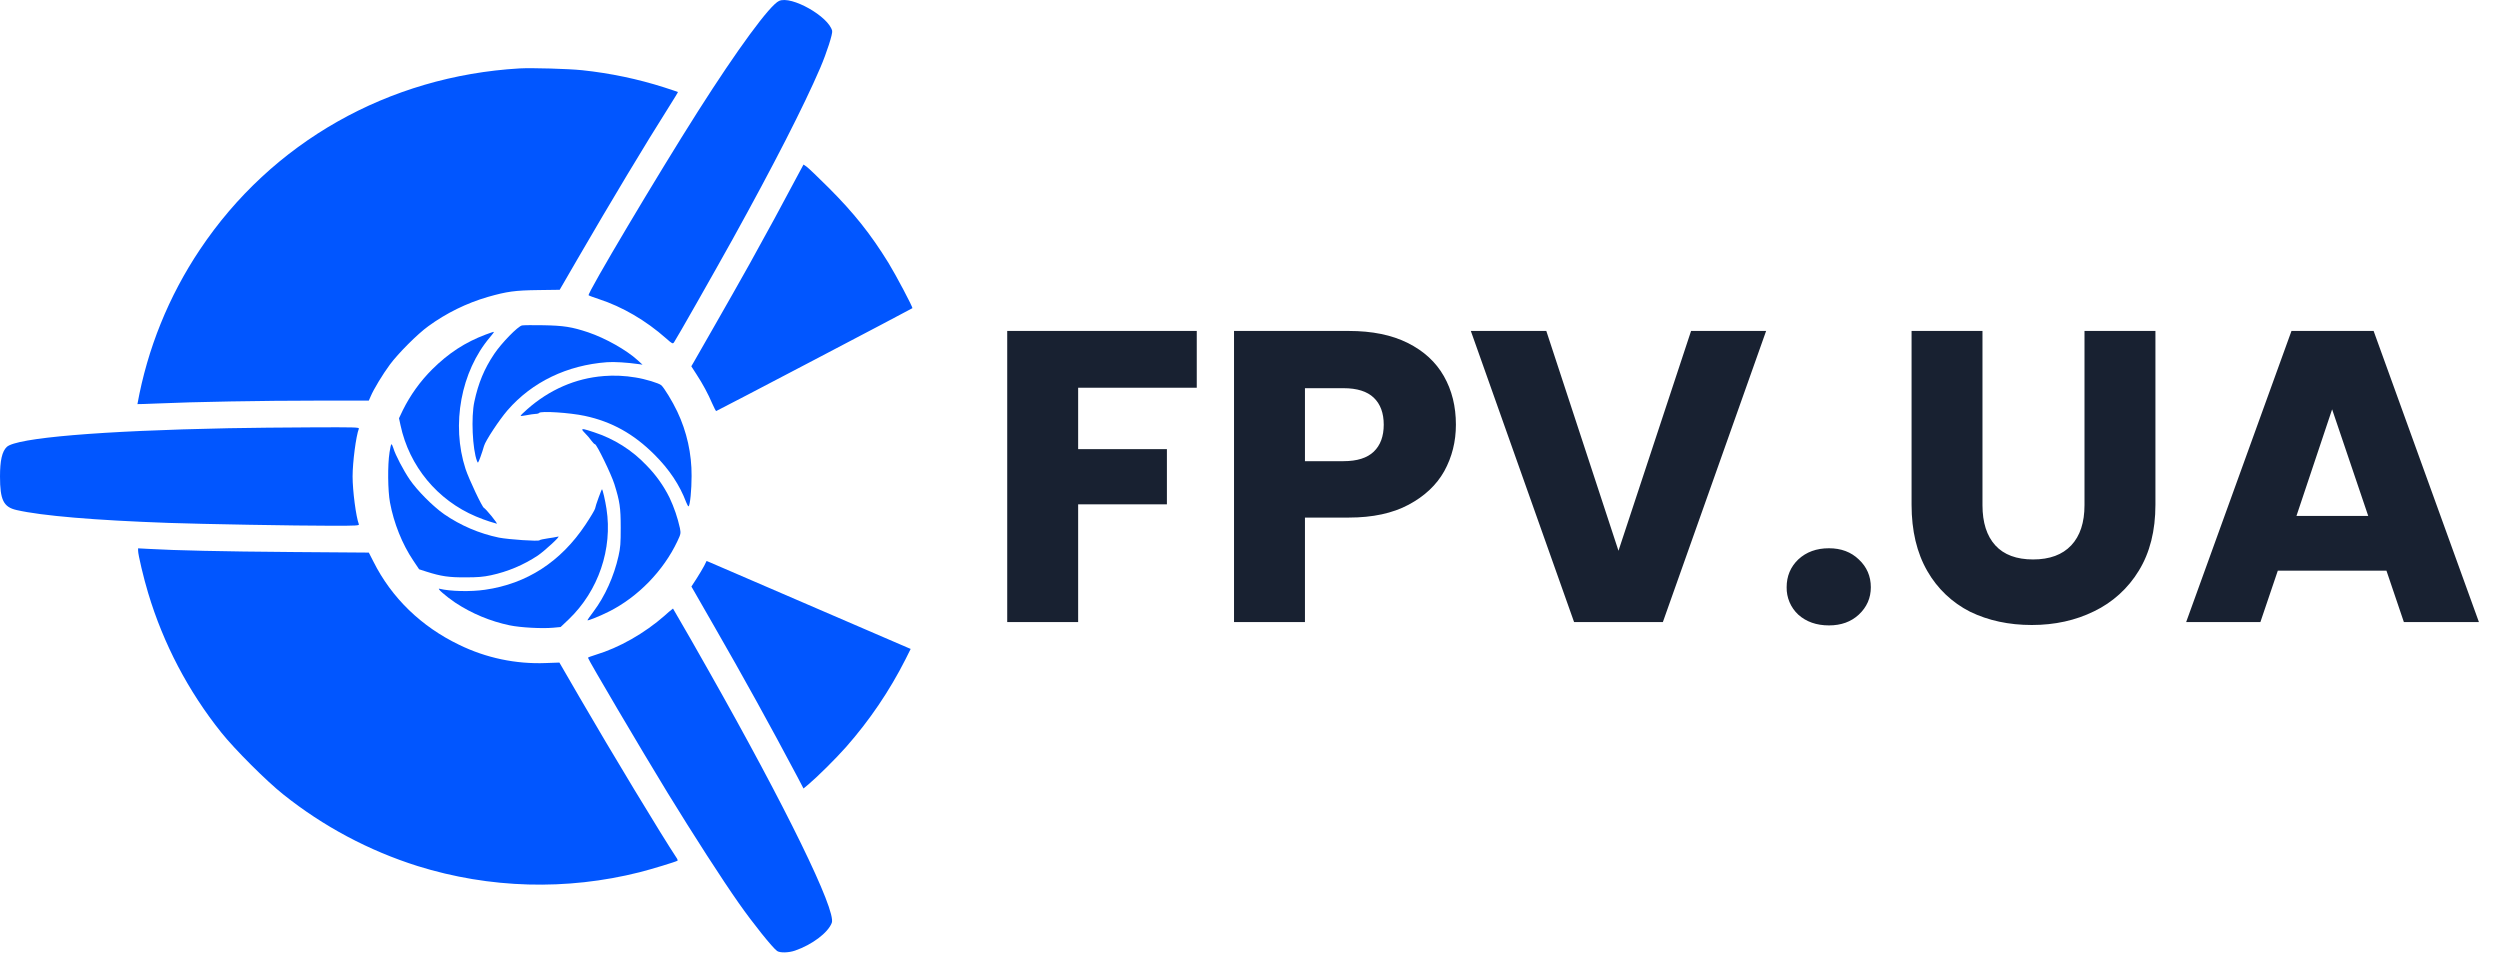
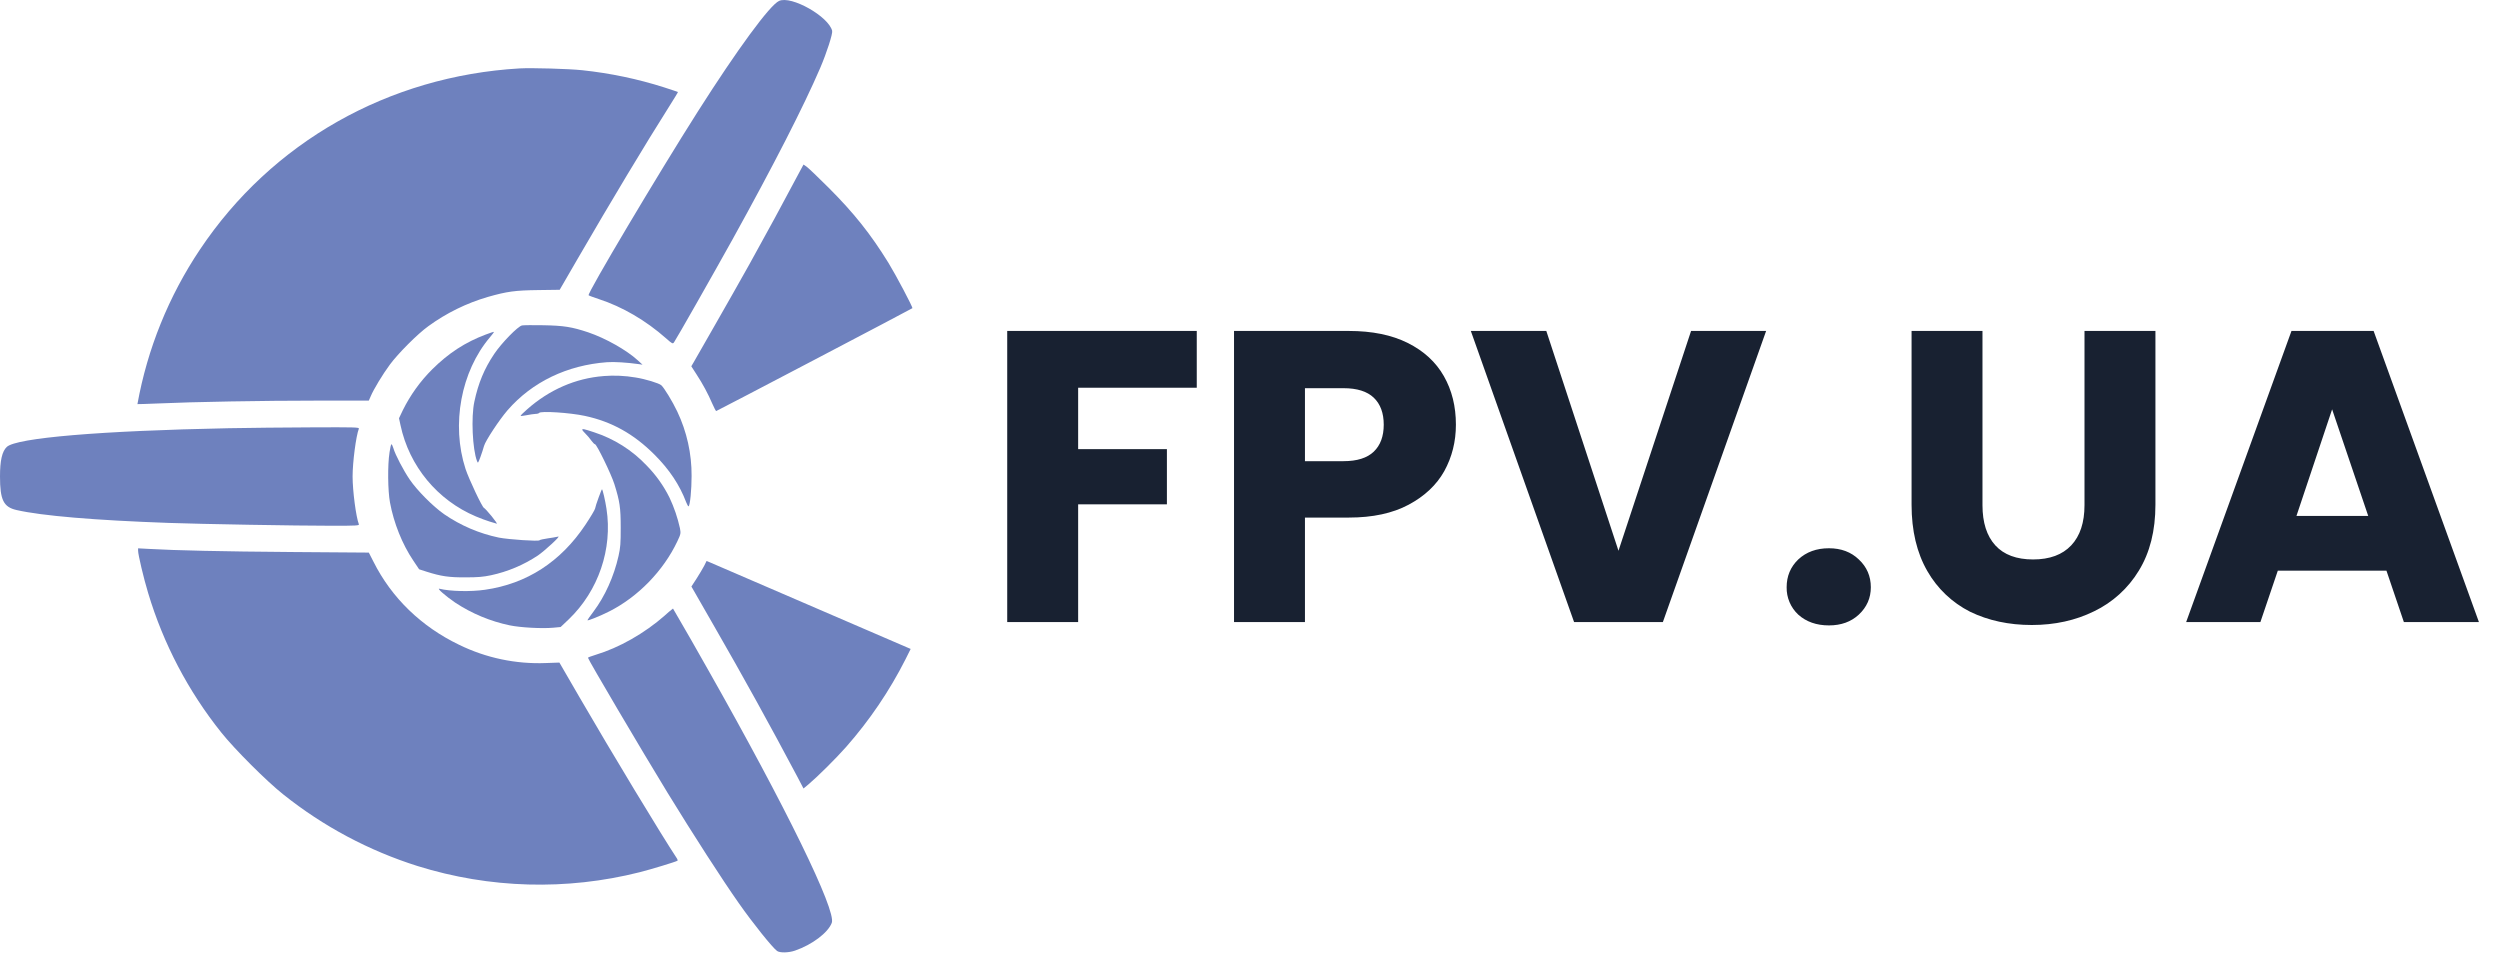
<svg xmlns="http://www.w3.org/2000/svg" width="105" height="40" fill="none">
-   <path d="M32.723.038c-.387.17-1.75 2.03-3.412 4.643-1.667 2.62-4.664 7.661-4.589 7.721.016.016.212.088.43.16.985.322 1.966.891 2.827 1.652.26.23.275.235.33.163.093-.127 1.66-2.887 2.456-4.32 1.734-3.134 2.986-5.58 3.684-7.204.275-.641.53-1.438.502-1.557-.148-.605-1.714-1.49-2.228-1.258zM21.825 2.873c-5.51.322-10.412 3.098-13.426 7.606a17.129 17.129 0 00-2.627 6.494c.008.004.387-.008.845-.027 1.495-.068 4.453-.12 6.689-.12h2.184l.08-.183c.124-.295.502-.92.805-1.33.34-.462 1.164-1.29 1.615-1.613a8.1 8.1 0 012.503-1.23c.797-.227 1.136-.275 2.125-.287l.889-.012.745-1.286c1.395-2.405 2.858-4.842 3.855-6.415.207-.327.375-.602.367-.606-.009-.008-.268-.091-.582-.195-1.1-.35-2.245-.593-3.44-.72-.567-.06-2.121-.104-2.628-.076zm11.747 4.364a217.553 217.553 0 01-2.093 3.855c-.359.645-1.016 1.8-1.455 2.568l-.893 1.561-.096.163.216.335c.263.402.49.824.665 1.234.076.172.148.311.164.311.028 0 8.208-4.289 8.24-4.32.031-.028-.694-1.398-1.005-1.904-.75-1.214-1.451-2.094-2.511-3.154-.443-.442-.858-.84-.93-.888l-.127-.087-.175.326zm-11.644 6.431c-.171.028-.865.74-1.172 1.199-.419.625-.666 1.222-.833 2.003-.14.645-.08 1.995.112 2.497.04.1.043.091.143-.172.056-.155.124-.362.151-.465.064-.224.642-1.1.99-1.502 1.032-1.186 2.498-1.891 4.173-2.015.299-.024.845.012 1.335.08l.16.024-.2-.183c-.47-.43-1.351-.928-2.08-1.175-.69-.231-1.037-.283-1.886-.299-.427-.008-.83-.004-.893.008z" fill="#0156FF" />
-   <path d="M20.39 14.055c-.846.318-1.551.776-2.237 1.457a6.5 6.5 0 00-1.232 1.712l-.163.343.064.294a5.372 5.372 0 003.169 3.831c.187.08.446.175.578.215.131.036.263.076.295.088.031.012-.064-.128-.216-.315-.147-.183-.295-.338-.319-.346-.071-.016-.637-1.215-.777-1.64-.606-1.864-.191-4.094 1.025-5.528.1-.115.175-.219.167-.227-.008-.008-.167.044-.355.116zm4.962 1.74c-1.176.091-2.284.573-3.217 1.401-.151.132-.27.251-.27.267 0 .016.11.004.25-.024.136-.028.303-.052.375-.055.068 0 .14-.02.152-.04.055-.092 1.295-.012 1.921.123 1.132.243 2.053.757 2.922 1.625.634.633 1.06 1.278 1.335 2.003.04.103.084.179.1.171.064-.04.127-.7.127-1.274a6.226 6.226 0 00-.602-2.708c-.195-.414-.55-.995-.67-1.103-.099-.088-.673-.263-1.083-.327a5.45 5.45 0 00-1.34-.06zm-15.745 2.19c-5.398.107-8.913.406-9.32.784-.2.187-.287.574-.287 1.243 0 .987.147 1.286.698 1.41 1.052.242 3.28.43 6.377.54 1.372.049 5.33.12 6.893.12 1.008 0 1.128-.008 1.104-.063-.12-.31-.263-1.41-.263-2.007 0-.598.143-1.697.263-2.007.024-.06-.164-.064-1.981-.056-1.104.004-2.671.02-3.484.036z" fill="#0156FF" />
-   <path d="M24.455 18.052c0 .017.064.092.14.168.076.075.187.203.243.287.06.083.127.15.151.15.072 0 .682 1.255.814 1.673.227.725.267.988.267 1.832 0 .669-.012.832-.092 1.19-.191.853-.57 1.693-1.048 2.33-.152.2-.267.367-.26.37.024.028.559-.19.913-.37 1.212-.61 2.28-1.708 2.866-2.947.148-.314.148-.33.108-.553a6.103 6.103 0 00-.434-1.274 5.25 5.25 0 00-.965-1.358 5.276 5.276 0 00-2.205-1.394c-.426-.143-.498-.155-.498-.104zm-8.095.952c-.084.522-.072 1.617.02 2.103.159.86.513 1.748.98 2.44l.243.363.31.1c.615.195.938.243 1.64.239.525 0 .74-.02 1.067-.088a5.739 5.739 0 001.974-.832c.29-.2.976-.832.853-.793a5.297 5.297 0 01-.419.072c-.191.028-.359.064-.37.084-.036.052-1.284-.032-1.703-.112a6.332 6.332 0 01-2.3-.983c-.474-.33-1.136-1-1.443-1.45-.267-.39-.61-1.047-.69-1.322-.027-.091-.063-.167-.083-.167-.016 0-.052.155-.08.346z" fill="#0156FF" />
-   <path d="M25.141 20.9c-.076.203-.14.406-.147.458-.008.051-.188.354-.403.677-1.036 1.557-2.463 2.484-4.221 2.735-.602.088-1.467.068-1.914-.043-.131-.032.271.318.666.585a6.622 6.622 0 002.284.952c.454.095 1.36.143 1.83.1l.31-.029.34-.322c1.247-1.195 1.849-2.959 1.586-4.647-.052-.343-.155-.785-.187-.817-.008-.008-.072.152-.144.35z" fill="#0156FF" />
-   <path d="M5.8 23.13c0 .167.235 1.162.423 1.78a17.366 17.366 0 003.069 5.853c.558.701 1.913 2.055 2.607 2.604a17.444 17.444 0 005.64 3.007 17.182 17.182 0 009.328.259c.49-.124 1.495-.43 1.587-.482.015-.012 0-.068-.04-.123-.626-.944-2.73-4.424-4.074-6.742l-.845-1.458-.57.02a7.607 7.607 0 01-3.644-.768c-1.59-.765-2.834-1.971-3.595-3.488l-.196-.383-3.22-.024c-2.97-.023-4.895-.067-6.02-.131l-.45-.024v.1zm23.774.637c-.06.115-.204.354-.32.537l-.215.33.953 1.661a204.37 204.37 0 013.488 6.312l.267.51.207-.172c.387-.326 1.156-1.09 1.583-1.573a17.591 17.591 0 002.495-3.683l.216-.434-.168-.072c-.096-.04-1.945-.84-4.118-1.776l-4.117-1.776-.168-.071-.103.207zm-1.651 2.083c-.857.752-1.913 1.353-2.918 1.656-.171.052-.31.104-.31.12 0 .067 2.232 3.854 3.34 5.666 1.104 1.8 2.296 3.648 2.994 4.64.593.847 1.419 1.875 1.61 2.01.12.084.486.076.75-.016.72-.247 1.39-.753 1.546-1.167.195-.517-1.921-4.846-5.17-10.584a185.034 185.034 0 00-1.499-2.616 4.825 4.825 0 00-.343.29z" fill="#0156FF" />
+   <path d="M32.723.038c-.387.17-1.75 2.03-3.412 4.643-1.667 2.62-4.664 7.661-4.589 7.721.016.016.212.088.43.16.985.322 1.966.891 2.827 1.652.26.23.275.235.33.163.093-.127 1.66-2.887 2.456-4.32 1.734-3.134 2.986-5.58 3.684-7.204.275-.641.53-1.438.502-1.557-.148-.605-1.714-1.49-2.228-1.258zM21.825 2.873c-5.51.322-10.412 3.098-13.426 7.606a17.129 17.129 0 00-2.627 6.494c.008.004.387-.008.845-.027 1.495-.068 4.453-.12 6.689-.12h2.184l.08-.183c.124-.295.502-.92.805-1.33.34-.462 1.164-1.29 1.615-1.613a8.1 8.1 0 012.503-1.23c.797-.227 1.136-.275 2.125-.287l.889-.012.745-1.286c1.395-2.405 2.858-4.842 3.855-6.415.207-.327.375-.602.367-.606-.009-.008-.268-.091-.582-.195-1.1-.35-2.245-.593-3.44-.72-.567-.06-2.121-.104-2.628-.076zm11.747 4.364a217.553 217.553 0 01-2.093 3.855c-.359.645-1.016 1.8-1.455 2.568l-.893 1.561-.096.163.216.335c.263.402.49.824.665 1.234.076.172.148.311.164.311.028 0 8.208-4.289 8.24-4.32.031-.028-.694-1.398-1.005-1.904-.75-1.214-1.451-2.094-2.511-3.154-.443-.442-.858-.84-.93-.888l-.127-.087-.175.326zm-11.644 6.431c-.171.028-.865.74-1.172 1.199-.419.625-.666 1.222-.833 2.003-.14.645-.08 1.995.112 2.497.04.1.043.091.143-.172.056-.155.124-.362.151-.465.064-.224.642-1.1.99-1.502 1.032-1.186 2.498-1.891 4.173-2.015.299-.024.845.012 1.335.08l.16.024-.2-.183c-.47-.43-1.351-.928-2.08-1.175-.69-.231-1.037-.283-1.886-.299-.427-.008-.83-.004-.893.008z" fill="#6E81BE" />
+   <path d="M20.39 14.055c-.846.318-1.551.776-2.237 1.457a6.5 6.5 0 00-1.232 1.712l-.163.343.064.294a5.372 5.372 0 003.169 3.831c.187.08.446.175.578.215.131.036.263.076.295.088.031.012-.064-.128-.216-.315-.147-.183-.295-.338-.319-.346-.071-.016-.637-1.215-.777-1.64-.606-1.864-.191-4.094 1.025-5.528.1-.115.175-.219.167-.227-.008-.008-.167.044-.355.116zm4.962 1.74c-1.176.091-2.284.573-3.217 1.401-.151.132-.27.251-.27.267 0 .016.11.004.25-.024.136-.028.303-.052.375-.055.068 0 .14-.02.152-.04.055-.092 1.295-.012 1.921.123 1.132.243 2.053.757 2.922 1.625.634.633 1.06 1.278 1.335 2.003.04.103.084.179.1.171.064-.04.127-.7.127-1.274a6.226 6.226 0 00-.602-2.708c-.195-.414-.55-.995-.67-1.103-.099-.088-.673-.263-1.083-.327a5.45 5.45 0 00-1.34-.06zm-15.745 2.19c-5.398.107-8.913.406-9.32.784-.2.187-.287.574-.287 1.243 0 .987.147 1.286.698 1.41 1.052.242 3.28.43 6.377.54 1.372.049 5.33.12 6.893.12 1.008 0 1.128-.008 1.104-.063-.12-.31-.263-1.41-.263-2.007 0-.598.143-1.697.263-2.007.024-.06-.164-.064-1.981-.056-1.104.004-2.671.02-3.484.036z" fill="#6E81BE" />
+   <path d="M24.455 18.052c0 .017.064.092.14.168.076.075.187.203.243.287.06.083.127.15.151.15.072 0 .682 1.255.814 1.673.227.725.267.988.267 1.832 0 .669-.012.832-.092 1.19-.191.853-.57 1.693-1.048 2.33-.152.2-.267.367-.26.37.024.028.559-.19.913-.37 1.212-.61 2.28-1.708 2.866-2.947.148-.314.148-.33.108-.553a6.103 6.103 0 00-.434-1.274 5.25 5.25 0 00-.965-1.358 5.276 5.276 0 00-2.205-1.394c-.426-.143-.498-.155-.498-.104zm-8.095.952c-.084.522-.072 1.617.02 2.103.159.86.513 1.748.98 2.44l.243.363.31.1c.615.195.938.243 1.64.239.525 0 .74-.02 1.067-.088a5.739 5.739 0 001.974-.832c.29-.2.976-.832.853-.793a5.297 5.297 0 01-.419.072c-.191.028-.359.064-.37.084-.036.052-1.284-.032-1.703-.112a6.332 6.332 0 01-2.3-.983c-.474-.33-1.136-1-1.443-1.45-.267-.39-.61-1.047-.69-1.322-.027-.091-.063-.167-.083-.167-.016 0-.052.155-.08.346z" fill="#6E81BE" />
+   <path d="M25.141 20.9c-.076.203-.14.406-.147.458-.008.051-.188.354-.403.677-1.036 1.557-2.463 2.484-4.221 2.735-.602.088-1.467.068-1.914-.043-.131-.032.271.318.666.585a6.622 6.622 0 002.284.952c.454.095 1.36.143 1.83.1l.31-.029.34-.322c1.247-1.195 1.849-2.959 1.586-4.647-.052-.343-.155-.785-.187-.817-.008-.008-.072.152-.144.35z" fill="#6E81BE" />
+   <path d="M5.8 23.13c0 .167.235 1.162.423 1.78a17.366 17.366 0 003.069 5.853c.558.701 1.913 2.055 2.607 2.604a17.444 17.444 0 005.64 3.007 17.182 17.182 0 009.328.259c.49-.124 1.495-.43 1.587-.482.015-.012 0-.068-.04-.123-.626-.944-2.73-4.424-4.074-6.742l-.845-1.458-.57.02a7.607 7.607 0 01-3.644-.768c-1.59-.765-2.834-1.971-3.595-3.488l-.196-.383-3.22-.024c-2.97-.023-4.895-.067-6.02-.131l-.45-.024v.1zm23.774.637c-.06.115-.204.354-.32.537l-.215.33.953 1.661a204.37 204.37 0 013.488 6.312l.267.51.207-.172c.387-.326 1.156-1.09 1.583-1.573a17.591 17.591 0 002.495-3.683l.216-.434-.168-.072c-.096-.04-1.945-.84-4.118-1.776l-4.117-1.776-.168-.071-.103.207zm-1.651 2.083c-.857.752-1.913 1.353-2.918 1.656-.171.052-.31.104-.31.12 0 .067 2.232 3.854 3.34 5.666 1.104 1.8 2.296 3.648 2.994 4.64.593.847 1.419 1.875 1.61 2.01.12.084.486.076.75-.016.72-.247 1.39-.753 1.546-1.167.195-.517-1.921-4.846-5.17-10.584a185.034 185.034 0 00-1.499-2.616 4.825 4.825 0 00-.343.29z" fill="#6E81BE" />
  <path d="M50.264 13.9v2.386h-4.982v2.578h3.728v2.317h-3.728v4.947h-2.979V13.9h7.96zm10.884 3.936c0 .709-.163 1.359-.488 1.951-.325.58-.824 1.051-1.498 1.411-.673.36-1.51.54-2.508.54h-1.846v4.39h-2.979V13.9h4.825c.975 0 1.8.168 2.473.505.674.337 1.179.801 1.516 1.394.337.592.505 1.271.505 2.037zm-4.72 1.533c.569 0 .992-.133 1.271-.4.279-.268.418-.645.418-1.133 0-.487-.14-.865-.418-1.132-.279-.267-.703-.4-1.271-.4h-1.62v3.065h1.62zM74.177 13.9L69.84 26.128h-3.728L61.775 13.9h3.17l3.031 9.232 3.049-9.232h3.152zm2.639 12.367c-.523 0-.953-.151-1.29-.453a1.535 1.535 0 01-.487-1.15c0-.464.162-.853.488-1.167.336-.313.766-.47 1.288-.47.511 0 .93.157 1.255.47.336.314.505.703.505 1.167 0 .453-.169.836-.505 1.15-.325.302-.743.453-1.254.453zM83.264 13.9v7.316c0 .731.18 1.294.54 1.69.36.394.889.591 1.585.591.697 0 1.231-.197 1.603-.592.371-.395.557-.958.557-1.69V13.9h2.979v7.298c0 1.092-.233 2.015-.697 2.77a4.45 4.45 0 01-1.881 1.707c-.778.383-1.65.575-2.613.575-.964 0-1.829-.186-2.595-.558a4.303 4.303 0 01-1.794-1.707c-.442-.766-.662-1.695-.662-2.787V13.9h2.978zm16.967 10.068h-4.563l-.732 2.16h-3.118L96.242 13.9h3.45l4.423 12.228h-3.152l-.732-2.16zm-.766-2.3l-1.516-4.476-1.498 4.477h3.014z" fill="#182131" />
</svg>
